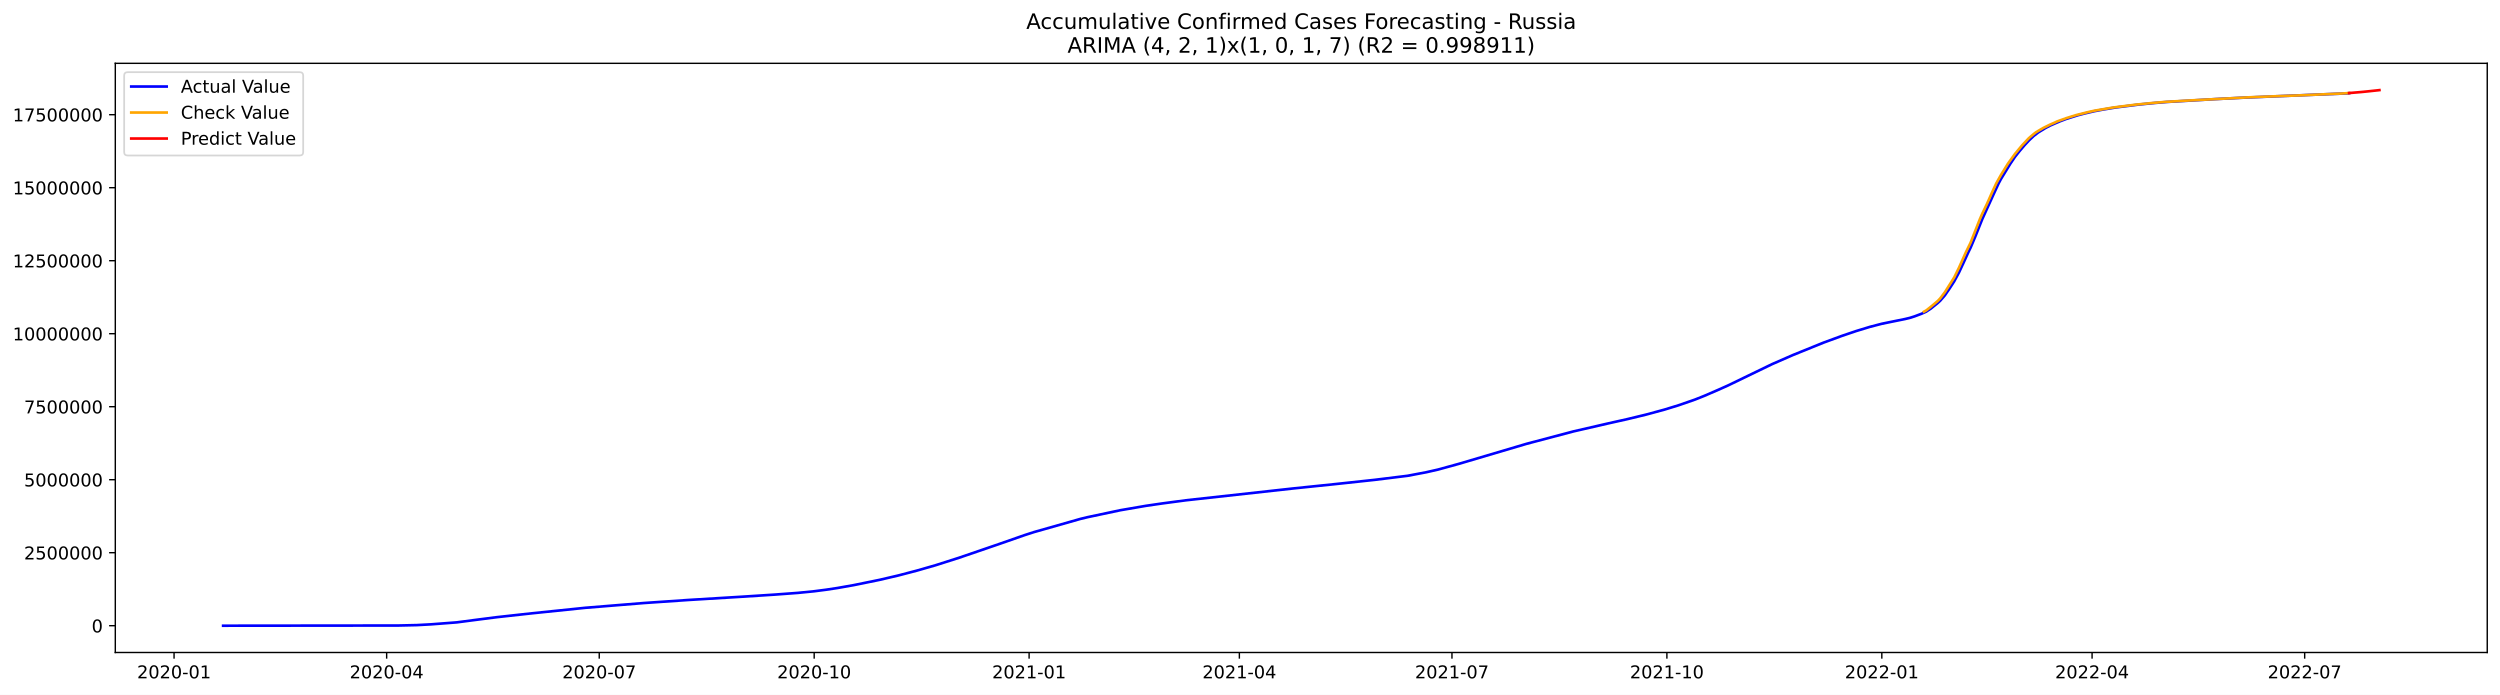
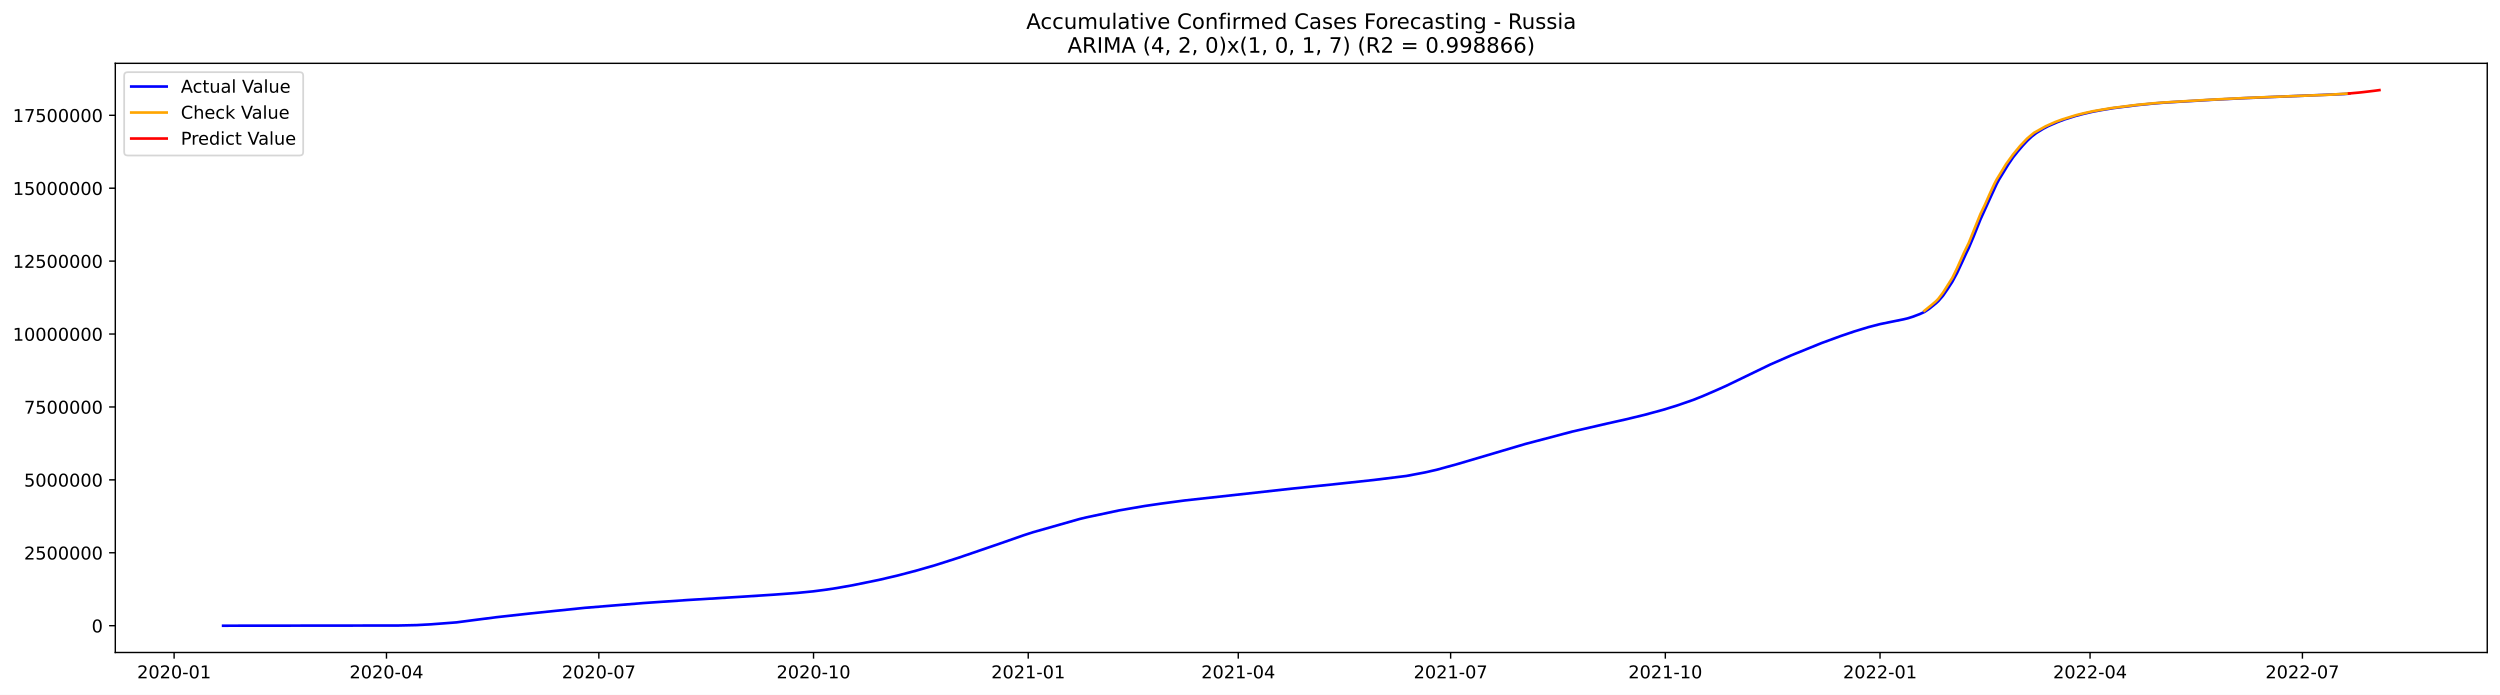
<svg xmlns="http://www.w3.org/2000/svg" xmlns:xlink="http://www.w3.org/1999/xlink" width="1411.5pt" height="392.274pt" viewBox="0 0 1411.5 392.274" version="1.1">
  <defs>
    <style type="text/css">*{stroke-linejoin: round; stroke-linecap: butt}</style>
  </defs>
  <g id="figure_1">
    <g id="patch_1">
      <path d="M 0 392.274  L 1411.5 392.274  L 1411.5 0  L 0 0  z " style="fill: #ffffff" />
    </g>
    <g id="axes_1">
      <g id="patch_2">
        <path d="M 65.1 368.396  L 1404.3 368.396  L 1404.3 35.755  L 65.1 35.755  z " style="fill: #ffffff" />
      </g>
      <g id="matplotlib.axis_1">
        <g id="xtick_1">
          <g id="line2d_1">
            <defs>
-               <path id="m0bbd77e7fe" d="M 0 0  L 0 3.5  " style="stroke: #000000; stroke-width: 0.8" />
+               <path id="m49a65be662" d="M 0 0  L 0 3.5  " style="stroke: #000000; stroke-width: 0.8" />
            </defs>
            <g>
-               <use xlink:href="#m0bbd77e7fe" x="98.273" y="368.396" style="stroke: #000000; stroke-width: 0.8" />
+               <use xlink:href="#m49a65be662" x="98.303" y="368.396" style="stroke: #000000; stroke-width: 0.8" />
            </g>
          </g>
          <g id="text_1">
-             <g transform="translate(77.38192 382.9939)scale(0.1 -0.1)">
+             <g transform="translate(77.4119 382.9939)scale(0.1 -0.1)">
              <defs>
                <path id="DejaVuSans-32" d="M 1228 531  L 3431 531  L 3431 0  L 469 0  L 469 531  Q 828 903 1448 1529  Q 2069 2156 2228 2338  Q 2531 2678 2651 2914  Q 2772 3150 2772 3378  Q 2772 3750 2511 3984  Q 2250 4219 1831 4219  Q 1534 4219 1204 4116  Q 875 4013 500 3803  L 500 4441  Q 881 4594 1212 4672  Q 1544 4750 1819 4750  Q 2544 4750 2975 4387  Q 3406 4025 3406 3419  Q 3406 3131 3298 2873  Q 3191 2616 2906 2266  Q 2828 2175 2409 1742  Q 1991 1309 1228 531  z " transform="scale(0.015625)" />
                <path id="DejaVuSans-30" d="M 2034 4250  Q 1547 4250 1301 3770  Q 1056 3291 1056 2328  Q 1056 1369 1301 889  Q 1547 409 2034 409  Q 2525 409 2770 889  Q 3016 1369 3016 2328  Q 3016 3291 2770 3770  Q 2525 4250 2034 4250  z M 2034 4750  Q 2819 4750 3233 4129  Q 3647 3509 3647 2328  Q 3647 1150 3233 529  Q 2819 -91 2034 -91  Q 1250 -91 836 529  Q 422 1150 422 2328  Q 422 3509 836 4129  Q 1250 4750 2034 4750  z " transform="scale(0.015625)" />
                <path id="DejaVuSans-2d" d="M 313 2009  L 1997 2009  L 1997 1497  L 313 1497  L 313 2009  z " transform="scale(0.015625)" />
                <path id="DejaVuSans-31" d="M 794 531  L 1825 531  L 1825 4091  L 703 3866  L 703 4441  L 1819 4666  L 2450 4666  L 2450 531  L 3481 531  L 3481 0  L 794 0  L 794 531  z " transform="scale(0.015625)" />
              </defs>
              <use xlink:href="#DejaVuSans-32" />
              <use xlink:href="#DejaVuSans-30" x="63.623" />
              <use xlink:href="#DejaVuSans-32" x="127.246" />
              <use xlink:href="#DejaVuSans-30" x="190.869" />
              <use xlink:href="#DejaVuSans-2d" x="254.492" />
              <use xlink:href="#DejaVuSans-30" x="290.576" />
              <use xlink:href="#DejaVuSans-31" x="354.199" />
            </g>
          </g>
        </g>
        <g id="xtick_2">
          <g id="line2d_2">
            <g>
-               <use xlink:href="#m0bbd77e7fe" x="218.304" y="368.396" style="stroke: #000000; stroke-width: 0.8" />
+               <use xlink:href="#m49a65be662" x="218.204" y="368.396" style="stroke: #000000; stroke-width: 0.8" />
            </g>
          </g>
          <g id="text_2">
-             <g transform="translate(197.4127 382.9939)scale(0.1 -0.1)">
+             <g transform="translate(197.3127 382.9939)scale(0.1 -0.1)">
              <defs>
                <path id="DejaVuSans-34" d="M 2419 4116  L 825 1625  L 2419 1625  L 2419 4116  z M 2253 4666  L 3047 4666  L 3047 1625  L 3713 1625  L 3713 1100  L 3047 1100  L 3047 0  L 2419 0  L 2419 1100  L 313 1100  L 313 1709  L 2253 4666  z " transform="scale(0.015625)" />
              </defs>
              <use xlink:href="#DejaVuSans-32" />
              <use xlink:href="#DejaVuSans-30" x="63.623" />
              <use xlink:href="#DejaVuSans-32" x="127.246" />
              <use xlink:href="#DejaVuSans-30" x="190.869" />
              <use xlink:href="#DejaVuSans-2d" x="254.492" />
              <use xlink:href="#DejaVuSans-30" x="290.576" />
              <use xlink:href="#DejaVuSans-34" x="354.199" />
            </g>
          </g>
        </g>
        <g id="xtick_3">
          <g id="line2d_3">
            <g>
-               <use xlink:href="#m0bbd77e7fe" x="338.335" y="368.396" style="stroke: #000000; stroke-width: 0.8" />
+               <use xlink:href="#m49a65be662" x="338.105" y="368.396" style="stroke: #000000; stroke-width: 0.8" />
            </g>
          </g>
          <g id="text_3">
-             <g transform="translate(317.4434 382.9939)scale(0.1 -0.1)">
+             <g transform="translate(317.2136 382.9939)scale(0.1 -0.1)">
              <defs>
                <path id="DejaVuSans-37" d="M 525 4666  L 3525 4666  L 3525 4397  L 1831 0  L 1172 0  L 2766 4134  L 525 4134  L 525 4666  z " transform="scale(0.015625)" />
              </defs>
              <use xlink:href="#DejaVuSans-32" />
              <use xlink:href="#DejaVuSans-30" x="63.623" />
              <use xlink:href="#DejaVuSans-32" x="127.246" />
              <use xlink:href="#DejaVuSans-30" x="190.869" />
              <use xlink:href="#DejaVuSans-2d" x="254.492" />
              <use xlink:href="#DejaVuSans-30" x="290.576" />
              <use xlink:href="#DejaVuSans-37" x="354.199" />
            </g>
          </g>
        </g>
        <g id="xtick_4">
          <g id="line2d_4">
            <g>
-               <use xlink:href="#m0bbd77e7fe" x="459.685" y="368.396" style="stroke: #000000; stroke-width: 0.8" />
+               <use xlink:href="#m49a65be662" x="459.323" y="368.396" style="stroke: #000000; stroke-width: 0.8" />
            </g>
          </g>
          <g id="text_4">
-             <g transform="translate(438.7931 382.9939)scale(0.1 -0.1)">
+             <g transform="translate(438.432 382.9939)scale(0.1 -0.1)">
              <use xlink:href="#DejaVuSans-32" />
              <use xlink:href="#DejaVuSans-30" x="63.623" />
              <use xlink:href="#DejaVuSans-32" x="127.246" />
              <use xlink:href="#DejaVuSans-30" x="190.869" />
              <use xlink:href="#DejaVuSans-2d" x="254.492" />
              <use xlink:href="#DejaVuSans-31" x="290.576" />
              <use xlink:href="#DejaVuSans-30" x="354.199" />
            </g>
          </g>
        </g>
        <g id="xtick_5">
          <g id="line2d_5">
            <g>
-               <use xlink:href="#m0bbd77e7fe" x="581.034" y="368.396" style="stroke: #000000; stroke-width: 0.8" />
+               <use xlink:href="#m49a65be662" x="580.542" y="368.396" style="stroke: #000000; stroke-width: 0.8" />
            </g>
          </g>
          <g id="text_5">
-             <g transform="translate(560.1429 382.9939)scale(0.1 -0.1)">
+             <g transform="translate(559.6504 382.9939)scale(0.1 -0.1)">
              <use xlink:href="#DejaVuSans-32" />
              <use xlink:href="#DejaVuSans-30" x="63.623" />
              <use xlink:href="#DejaVuSans-32" x="127.246" />
              <use xlink:href="#DejaVuSans-31" x="190.869" />
              <use xlink:href="#DejaVuSans-2d" x="254.492" />
              <use xlink:href="#DejaVuSans-30" x="290.576" />
              <use xlink:href="#DejaVuSans-31" x="354.199" />
            </g>
          </g>
        </g>
        <g id="xtick_6">
          <g id="line2d_6">
            <g>
-               <use xlink:href="#m0bbd77e7fe" x="699.746" y="368.396" style="stroke: #000000; stroke-width: 0.8" />
+               <use xlink:href="#m49a65be662" x="699.125" y="368.396" style="stroke: #000000; stroke-width: 0.8" />
            </g>
          </g>
          <g id="text_6">
-             <g transform="translate(678.8546 382.9939)scale(0.1 -0.1)">
+             <g transform="translate(678.2336 382.9939)scale(0.1 -0.1)">
              <use xlink:href="#DejaVuSans-32" />
              <use xlink:href="#DejaVuSans-30" x="63.623" />
              <use xlink:href="#DejaVuSans-32" x="127.246" />
              <use xlink:href="#DejaVuSans-31" x="190.869" />
              <use xlink:href="#DejaVuSans-2d" x="254.492" />
              <use xlink:href="#DejaVuSans-30" x="290.576" />
              <use xlink:href="#DejaVuSans-34" x="354.199" />
            </g>
          </g>
        </g>
        <g id="xtick_7">
          <g id="line2d_7">
            <g>
-               <use xlink:href="#m0bbd77e7fe" x="819.777" y="368.396" style="stroke: #000000; stroke-width: 0.8" />
+               <use xlink:href="#m49a65be662" x="819.026" y="368.396" style="stroke: #000000; stroke-width: 0.8" />
            </g>
          </g>
          <g id="text_7">
-             <g transform="translate(798.8853 382.9939)scale(0.1 -0.1)">
+             <g transform="translate(798.1345 382.9939)scale(0.1 -0.1)">
              <use xlink:href="#DejaVuSans-32" />
              <use xlink:href="#DejaVuSans-30" x="63.623" />
              <use xlink:href="#DejaVuSans-32" x="127.246" />
              <use xlink:href="#DejaVuSans-31" x="190.869" />
              <use xlink:href="#DejaVuSans-2d" x="254.492" />
              <use xlink:href="#DejaVuSans-30" x="290.576" />
              <use xlink:href="#DejaVuSans-37" x="354.199" />
            </g>
          </g>
        </g>
        <g id="xtick_8">
          <g id="line2d_8">
            <g>
-               <use xlink:href="#m0bbd77e7fe" x="941.126" y="368.396" style="stroke: #000000; stroke-width: 0.8" />
+               <use xlink:href="#m49a65be662" x="940.244" y="368.396" style="stroke: #000000; stroke-width: 0.8" />
            </g>
          </g>
          <g id="text_8">
-             <g transform="translate(920.2351 382.9939)scale(0.1 -0.1)">
+             <g transform="translate(919.3529 382.9939)scale(0.1 -0.1)">
              <use xlink:href="#DejaVuSans-32" />
              <use xlink:href="#DejaVuSans-30" x="63.623" />
              <use xlink:href="#DejaVuSans-32" x="127.246" />
              <use xlink:href="#DejaVuSans-31" x="190.869" />
              <use xlink:href="#DejaVuSans-2d" x="254.492" />
              <use xlink:href="#DejaVuSans-31" x="290.576" />
              <use xlink:href="#DejaVuSans-30" x="354.199" />
            </g>
          </g>
        </g>
        <g id="xtick_9">
          <g id="line2d_9">
            <g>
-               <use xlink:href="#m0bbd77e7fe" x="1062.476" y="368.396" style="stroke: #000000; stroke-width: 0.8" />
+               <use xlink:href="#m49a65be662" x="1061.463" y="368.396" style="stroke: #000000; stroke-width: 0.8" />
            </g>
          </g>
          <g id="text_9">
-             <g transform="translate(1041.585 382.9939)scale(0.1 -0.1)">
+             <g transform="translate(1040.571 382.9939)scale(0.1 -0.1)">
              <use xlink:href="#DejaVuSans-32" />
              <use xlink:href="#DejaVuSans-30" x="63.623" />
              <use xlink:href="#DejaVuSans-32" x="127.246" />
              <use xlink:href="#DejaVuSans-32" x="190.869" />
              <use xlink:href="#DejaVuSans-2d" x="254.492" />
              <use xlink:href="#DejaVuSans-30" x="290.576" />
              <use xlink:href="#DejaVuSans-31" x="354.199" />
            </g>
          </g>
        </g>
        <g id="xtick_10">
          <g id="line2d_10">
            <g>
-               <use xlink:href="#m0bbd77e7fe" x="1181.188" y="368.396" style="stroke: #000000; stroke-width: 0.8" />
+               <use xlink:href="#m49a65be662" x="1180.046" y="368.396" style="stroke: #000000; stroke-width: 0.8" />
            </g>
          </g>
          <g id="text_10">
-             <g transform="translate(1160.297 382.9939)scale(0.1 -0.1)">
+             <g transform="translate(1159.155 382.9939)scale(0.1 -0.1)">
              <use xlink:href="#DejaVuSans-32" />
              <use xlink:href="#DejaVuSans-30" x="63.623" />
              <use xlink:href="#DejaVuSans-32" x="127.246" />
              <use xlink:href="#DejaVuSans-32" x="190.869" />
              <use xlink:href="#DejaVuSans-2d" x="254.492" />
              <use xlink:href="#DejaVuSans-30" x="290.576" />
              <use xlink:href="#DejaVuSans-34" x="354.199" />
            </g>
          </g>
        </g>
        <g id="xtick_11">
          <g id="line2d_11">
            <g>
-               <use xlink:href="#m0bbd77e7fe" x="1301.219" y="368.396" style="stroke: #000000; stroke-width: 0.8" />
+               <use xlink:href="#m49a65be662" x="1299.947" y="368.396" style="stroke: #000000; stroke-width: 0.8" />
            </g>
          </g>
          <g id="text_11">
-             <g transform="translate(1280.327 382.9939)scale(0.1 -0.1)">
+             <g transform="translate(1279.055 382.9939)scale(0.1 -0.1)">
              <use xlink:href="#DejaVuSans-32" />
              <use xlink:href="#DejaVuSans-30" x="63.623" />
              <use xlink:href="#DejaVuSans-32" x="127.246" />
              <use xlink:href="#DejaVuSans-32" x="190.869" />
              <use xlink:href="#DejaVuSans-2d" x="254.492" />
              <use xlink:href="#DejaVuSans-30" x="290.576" />
              <use xlink:href="#DejaVuSans-37" x="354.199" />
            </g>
          </g>
        </g>
      </g>
      <g id="matplotlib.axis_2">
        <g id="ytick_1">
          <g id="line2d_12">
            <defs>
-               <path id="m7cc5fd2a52" d="M 0 0  L -3.5 0  " style="stroke: #000000; stroke-width: 0.8" />
+               <path id="m149167e30e" d="M 0 0  L -3.5 0  " style="stroke: #000000; stroke-width: 0.8" />
            </defs>
            <g>
-               <use xlink:href="#m7cc5fd2a52" x="65.1" y="353.276" style="stroke: #000000; stroke-width: 0.8" />
+               <use xlink:href="#m149167e30e" x="65.1" y="353.276" style="stroke: #000000; stroke-width: 0.8" />
            </g>
          </g>
          <g id="text_12">
            <g transform="translate(51.7375 357.0747)scale(0.1 -0.1)">
              <use xlink:href="#DejaVuSans-30" />
            </g>
          </g>
        </g>
        <g id="ytick_2">
          <g id="line2d_13">
            <g>
-               <use xlink:href="#m7cc5fd2a52" x="65.1" y="312.057" style="stroke: #000000; stroke-width: 0.8" />
+               <use xlink:href="#m149167e30e" x="65.1" y="312.105" style="stroke: #000000; stroke-width: 0.8" />
            </g>
          </g>
          <g id="text_13">
-             <g transform="translate(13.5625 315.8561)scale(0.1 -0.1)">
+             <g transform="translate(13.5625 315.9047)scale(0.1 -0.1)">
              <defs>
                <path id="DejaVuSans-35" d="M 691 4666  L 3169 4666  L 3169 4134  L 1269 4134  L 1269 2991  Q 1406 3038 1543 3061  Q 1681 3084 1819 3084  Q 2600 3084 3056 2656  Q 3513 2228 3513 1497  Q 3513 744 3044 326  Q 2575 -91 1722 -91  Q 1428 -91 1123 -41  Q 819 9 494 109  L 494 744  Q 775 591 1075 516  Q 1375 441 1709 441  Q 2250 441 2565 725  Q 2881 1009 2881 1497  Q 2881 1984 2565 2268  Q 2250 2553 1709 2553  Q 1456 2553 1204 2497  Q 953 2441 691 2322  L 691 4666  z " transform="scale(0.015625)" />
              </defs>
              <use xlink:href="#DejaVuSans-32" />
              <use xlink:href="#DejaVuSans-35" x="63.623" />
              <use xlink:href="#DejaVuSans-30" x="127.246" />
              <use xlink:href="#DejaVuSans-30" x="190.869" />
              <use xlink:href="#DejaVuSans-30" x="254.492" />
              <use xlink:href="#DejaVuSans-30" x="318.115" />
              <use xlink:href="#DejaVuSans-30" x="381.738" />
            </g>
          </g>
        </g>
        <g id="ytick_3">
          <g id="line2d_14">
            <g>
-               <use xlink:href="#m7cc5fd2a52" x="65.1" y="270.838" style="stroke: #000000; stroke-width: 0.8" />
+               <use xlink:href="#m149167e30e" x="65.1" y="270.935" style="stroke: #000000; stroke-width: 0.8" />
            </g>
          </g>
          <g id="text_14">
-             <g transform="translate(13.5625 274.6375)scale(0.1 -0.1)">
+             <g transform="translate(13.5625 274.7347)scale(0.1 -0.1)">
              <use xlink:href="#DejaVuSans-35" />
              <use xlink:href="#DejaVuSans-30" x="63.623" />
              <use xlink:href="#DejaVuSans-30" x="127.246" />
              <use xlink:href="#DejaVuSans-30" x="190.869" />
              <use xlink:href="#DejaVuSans-30" x="254.492" />
              <use xlink:href="#DejaVuSans-30" x="318.115" />
              <use xlink:href="#DejaVuSans-30" x="381.738" />
            </g>
          </g>
        </g>
        <g id="ytick_4">
          <g id="line2d_15">
            <g>
-               <use xlink:href="#m7cc5fd2a52" x="65.1" y="229.62" style="stroke: #000000; stroke-width: 0.8" />
+               <use xlink:href="#m149167e30e" x="65.1" y="229.765" style="stroke: #000000; stroke-width: 0.8" />
            </g>
          </g>
          <g id="text_15">
-             <g transform="translate(13.5625 233.4188)scale(0.1 -0.1)">
+             <g transform="translate(13.5625 233.5647)scale(0.1 -0.1)">
              <use xlink:href="#DejaVuSans-37" />
              <use xlink:href="#DejaVuSans-35" x="63.623" />
              <use xlink:href="#DejaVuSans-30" x="127.246" />
              <use xlink:href="#DejaVuSans-30" x="190.869" />
              <use xlink:href="#DejaVuSans-30" x="254.492" />
              <use xlink:href="#DejaVuSans-30" x="318.115" />
              <use xlink:href="#DejaVuSans-30" x="381.738" />
            </g>
          </g>
        </g>
        <g id="ytick_5">
          <g id="line2d_16">
            <g>
-               <use xlink:href="#m7cc5fd2a52" x="65.1" y="188.401" style="stroke: #000000; stroke-width: 0.8" />
+               <use xlink:href="#m149167e30e" x="65.1" y="188.595" style="stroke: #000000; stroke-width: 0.8" />
            </g>
          </g>
          <g id="text_16">
-             <g transform="translate(7.2 192.2002)scale(0.1 -0.1)">
+             <g transform="translate(7.2 192.3946)scale(0.1 -0.1)">
              <use xlink:href="#DejaVuSans-31" />
              <use xlink:href="#DejaVuSans-30" x="63.623" />
              <use xlink:href="#DejaVuSans-30" x="127.246" />
              <use xlink:href="#DejaVuSans-30" x="190.869" />
              <use xlink:href="#DejaVuSans-30" x="254.492" />
              <use xlink:href="#DejaVuSans-30" x="318.115" />
              <use xlink:href="#DejaVuSans-30" x="381.738" />
              <use xlink:href="#DejaVuSans-30" x="445.361" />
            </g>
          </g>
        </g>
        <g id="ytick_6">
          <g id="line2d_17">
            <g>
-               <use xlink:href="#m7cc5fd2a52" x="65.1" y="147.182" style="stroke: #000000; stroke-width: 0.8" />
+               <use xlink:href="#m149167e30e" x="65.1" y="147.425" style="stroke: #000000; stroke-width: 0.8" />
            </g>
          </g>
          <g id="text_17">
-             <g transform="translate(7.2 150.9815)scale(0.1 -0.1)">
+             <g transform="translate(7.2 151.2246)scale(0.1 -0.1)">
              <use xlink:href="#DejaVuSans-31" />
              <use xlink:href="#DejaVuSans-32" x="63.623" />
              <use xlink:href="#DejaVuSans-35" x="127.246" />
              <use xlink:href="#DejaVuSans-30" x="190.869" />
              <use xlink:href="#DejaVuSans-30" x="254.492" />
              <use xlink:href="#DejaVuSans-30" x="318.115" />
              <use xlink:href="#DejaVuSans-30" x="381.738" />
              <use xlink:href="#DejaVuSans-30" x="445.361" />
            </g>
          </g>
        </g>
        <g id="ytick_7">
          <g id="line2d_18">
            <g>
-               <use xlink:href="#m7cc5fd2a52" x="65.1" y="105.964" style="stroke: #000000; stroke-width: 0.8" />
+               <use xlink:href="#m149167e30e" x="65.1" y="106.255" style="stroke: #000000; stroke-width: 0.8" />
            </g>
          </g>
          <g id="text_18">
-             <g transform="translate(7.2 109.7629)scale(0.1 -0.1)">
+             <g transform="translate(7.2 110.0546)scale(0.1 -0.1)">
              <use xlink:href="#DejaVuSans-31" />
              <use xlink:href="#DejaVuSans-35" x="63.623" />
              <use xlink:href="#DejaVuSans-30" x="127.246" />
              <use xlink:href="#DejaVuSans-30" x="190.869" />
              <use xlink:href="#DejaVuSans-30" x="254.492" />
              <use xlink:href="#DejaVuSans-30" x="318.115" />
              <use xlink:href="#DejaVuSans-30" x="381.738" />
              <use xlink:href="#DejaVuSans-30" x="445.361" />
            </g>
          </g>
        </g>
        <g id="ytick_8">
          <g id="line2d_19">
            <g>
-               <use xlink:href="#m7cc5fd2a52" x="65.1" y="64.745" style="stroke: #000000; stroke-width: 0.8" />
+               <use xlink:href="#m149167e30e" x="65.1" y="65.085" style="stroke: #000000; stroke-width: 0.8" />
            </g>
          </g>
          <g id="text_19">
-             <g transform="translate(7.2 68.54428)scale(0.1 -0.1)">
+             <g transform="translate(7.2 68.88458)scale(0.1 -0.1)">
              <use xlink:href="#DejaVuSans-31" />
              <use xlink:href="#DejaVuSans-37" x="63.623" />
              <use xlink:href="#DejaVuSans-35" x="127.246" />
              <use xlink:href="#DejaVuSans-30" x="190.869" />
              <use xlink:href="#DejaVuSans-30" x="254.492" />
              <use xlink:href="#DejaVuSans-30" x="318.115" />
              <use xlink:href="#DejaVuSans-30" x="381.738" />
              <use xlink:href="#DejaVuSans-30" x="445.361" />
            </g>
          </g>
        </g>
      </g>
      <g id="line2d_20">
-         <path d="M 125.973 353.276  L 224.899 353.171  L 235.451 352.928  L 243.365 352.499  L 257.875 351.389  L 267.108 350.178  L 280.298 348.483  L 300.083 346.298  L 330.421 343.166  L 363.396 340.478  L 388.458 338.757  L 418.795 336.913  L 437.261 335.726  L 450.451 334.744  L 459.685 333.826  L 466.28 332.975  L 472.875 331.979  L 482.108 330.344  L 496.617 327.383  L 507.169 324.916  L 517.721 322.15  L 528.274 319.116  L 541.464 314.907  L 558.611 309.042  L 563.887 307.232  L 578.396 302.164  L 583.672 300.454  L 610.053 292.957  L 614.01 292.004  L 632.476 288.085  L 646.985 285.588  L 656.218 284.24  L 669.409 282.482  L 730.083 275.785  L 753.826 273.327  L 776.249 270.911  L 794.715 268.63  L 805.268 266.63  L 811.863 265.133  L 823.734 261.866  L 861.985 250.551  L 888.366 243.576  L 908.151 239.02  L 918.703 236.663  L 929.255 234.112  L 939.807 231.25  L 947.722 228.813  L 956.955 225.615  L 962.231 223.511  L 970.145 220.085  L 975.421 217.733  L 1000.482 205.612  L 1012.354 200.422  L 1029.501 193.472  L 1040.053 189.602  L 1047.967 186.918  L 1055.881 184.505  L 1062.476 182.795  L 1067.752 181.712  L 1075.666 180.106  L 1078.304 179.467  L 1080.942 178.633  L 1084.9 177.143  L 1087.538 175.955  L 1090.176 174.209  L 1094.133 171.003  L 1095.452 169.781  L 1098.09 166.725  L 1100.728 162.889  L 1103.366 158.805  L 1106.004 153.931  L 1108.642 148.276  L 1111.28 142.52  L 1112.599 139.814  L 1115.237 133.597  L 1119.194 123.705  L 1125.789 109.221  L 1128.427 103.527  L 1129.746 101.057  L 1135.022 92.451  L 1137.66 88.555  L 1140.298 85.228  L 1142.936 82.126  L 1145.574 79.262  L 1148.212 76.776  L 1150.85 74.743  L 1154.808 72.317  L 1157.446 70.931  L 1162.722 68.622  L 1166.679 67.119  L 1173.274 65.045  L 1177.231 64.013  L 1182.507 62.774  L 1187.783 61.789  L 1194.378 60.698  L 1207.568 59.027  L 1216.801 58.112  L 1223.397 57.562  L 1251.096 55.934  L 1268.243 55.063  L 1324.961 52.722  L 1326.28 52.629  L 1326.28 52.629  " clip-path="url(#pf37b212be3)" style="fill: none; stroke: #0000ff; stroke-width: 1.5; stroke-linecap: square" />
+         <path d="M 125.973 353.276  L 224.792 353.171  L 235.333 352.928  L 243.238 352.5  L 257.732 351.391  L 266.955 350.182  L 280.131 348.489  L 299.895 346.306  L 330.199 343.178  L 363.139 340.493  L 388.173 338.774  L 418.478 336.933  L 436.924 335.746  L 450.1 334.766  L 459.323 333.849  L 465.911 332.999  L 472.499 332.004  L 481.722 330.371  L 496.216 327.413  L 506.757 324.949  L 517.297 322.187  L 527.838 319.156  L 541.014 314.953  L 558.143 309.094  L 563.413 307.287  L 577.907 302.224  L 583.177 300.516  L 609.529 293.028  L 613.482 292.077  L 631.928 288.161  L 646.421 285.667  L 655.645 284.321  L 668.82 282.566  L 729.43 275.876  L 753.146 273.421  L 775.545 271.008  L 793.992 268.73  L 804.532 266.733  L 811.12 265.237  L 822.979 261.973  L 861.189 250.672  L 887.541 243.706  L 907.304 239.154  L 917.845 236.8  L 928.386 234.252  L 938.927 231.394  L 946.832 228.959  L 956.055 225.765  L 961.326 223.664  L 969.231 220.242  L 974.502 217.892  L 999.536 205.786  L 1011.394 200.602  L 1028.523 193.661  L 1039.064 189.795  L 1046.969 187.114  L 1054.875 184.704  L 1061.463 182.996  L 1066.733 181.915  L 1074.639 180.31  L 1077.274 179.672  L 1079.909 178.839  L 1083.862 177.351  L 1086.497 176.164  L 1089.132 174.42  L 1093.085 171.218  L 1094.402 169.998  L 1097.038 166.945  L 1099.673 163.114  L 1102.308 159.034  L 1104.943 154.166  L 1107.578 148.518  L 1110.214 142.768  L 1111.531 140.066  L 1114.166 133.856  L 1118.119 123.976  L 1124.707 109.509  L 1127.342 103.822  L 1128.66 101.354  L 1133.93 92.758  L 1136.565 88.868  L 1139.201 85.544  L 1141.836 82.446  L 1144.471 79.585  L 1147.106 77.102  L 1149.741 75.071  L 1153.694 72.649  L 1156.329 71.264  L 1161.6 68.958  L 1165.552 67.456  L 1172.14 65.385  L 1176.093 64.354  L 1181.364 63.117  L 1186.634 62.133  L 1193.222 61.043  L 1206.398 59.374  L 1215.621 58.46  L 1222.209 57.911  L 1249.878 56.284  L 1267.007 55.414  L 1323.663 53.076  L 1326.299 52.88  L 1326.299 52.88  " clip-path="url(#p5e684da35f)" style="fill: none; stroke: #0000ff; stroke-width: 1.5; stroke-linecap: square" />
      </g>
      <g id="line2d_21">
-         <path d="M 1086.219 175.986  L 1087.538 175.265  L 1090.176 173.186  L 1094.133 169.852  L 1095.452 168.453  L 1098.09 164.968  L 1103.366 156.614  L 1106.004 151.211  L 1109.961 142.401  L 1112.599 137.004  L 1117.875 123.627  L 1119.194 120.621  L 1121.832 115.158  L 1124.47 109.185  L 1127.108 103.485  L 1129.746 98.772  L 1133.703 92.377  L 1137.66 86.896  L 1141.617 82.128  L 1145.574 77.919  L 1148.212 75.681  L 1149.531 74.647  L 1153.489 72.312  L 1157.446 70.349  L 1160.084 69.222  L 1161.403 68.579  L 1166.679 66.688  L 1171.955 65.037  L 1178.55 63.379  L 1182.507 62.493  L 1193.059 60.696  L 1206.249 59.029  L 1214.163 58.242  L 1222.078 57.559  L 1233.949 56.843  L 1269.562 54.95  L 1285.39 54.318  L 1297.262 53.895  L 1322.323 52.79  L 1326.28 52.53  L 1326.28 52.53  " clip-path="url(#pf37b212be3)" style="fill: none; stroke: #ffa500; stroke-width: 1.5; stroke-linecap: square" />
+         <path d="M 1086.497 175.479  L 1090.45 172.289  L 1093.085 170.054  L 1094.402 168.684  L 1097.038 165.206  L 1102.308 156.879  L 1104.943 151.467  L 1108.896 142.612  L 1111.531 137.228  L 1118.119 120.909  L 1120.754 115.464  L 1123.389 109.482  L 1126.025 103.791  L 1127.342 101.292  L 1132.613 92.671  L 1136.565 87.219  L 1140.518 82.43  L 1144.471 78.261  L 1147.106 76.029  L 1148.424 74.952  L 1155.012 71.273  L 1160.282 68.921  L 1164.235 67.457  L 1172.14 65.02  L 1176.093 64.033  L 1181.364 62.836  L 1191.904 61.039  L 1206.398 59.229  L 1215.621 58.333  L 1222.209 57.818  L 1234.067 57.12  L 1247.243 56.343  L 1260.419 55.663  L 1274.913 55.018  L 1314.44 53.522  L 1326.299 52.769  L 1326.299 52.769  " clip-path="url(#p5e684da35f)" style="fill: none; stroke: #ffa500; stroke-width: 1.5; stroke-linecap: square" />
      </g>
      <g id="line2d_22">
-         <path d="M 1326.28 52.53  L 1327.599 52.426  L 1328.918 52.317  L 1330.237 52.205  L 1331.556 52.095  L 1332.875 51.987  L 1334.194 51.861  L 1335.513 51.728  L 1336.832 51.593  L 1338.151 51.453  L 1339.47 51.311  L 1340.789 51.169  L 1342.108 51.029  L 1343.427 50.876  " clip-path="url(#pf37b212be3)" style="fill: none; stroke: #ff0000; stroke-width: 1.5; stroke-linecap: square" />
+         <path d="M 1326.299 52.769  L 1327.616 52.652  L 1328.934 52.533  L 1330.251 52.413  L 1331.569 52.296  L 1332.887 52.16  L 1334.204 52.014  L 1335.522 51.862  L 1336.839 51.705  L 1338.157 51.546  L 1339.474 51.386  L 1340.792 51.227  L 1342.11 51.055  L 1343.427 50.876  " clip-path="url(#p5e684da35f)" style="fill: none; stroke: #ff0000; stroke-width: 1.5; stroke-linecap: square" />
      </g>
      <g id="patch_3">
        <path d="M 65.1 368.396  L 65.1 35.755  " style="fill: none; stroke: #000000; stroke-width: 0.8; stroke-linejoin: miter; stroke-linecap: square" />
      </g>
      <g id="patch_4">
        <path d="M 1404.3 368.396  L 1404.3 35.755  " style="fill: none; stroke: #000000; stroke-width: 0.8; stroke-linejoin: miter; stroke-linecap: square" />
      </g>
      <g id="patch_5">
        <path d="M 65.1 368.396  L 1404.3 368.396  " style="fill: none; stroke: #000000; stroke-width: 0.8; stroke-linejoin: miter; stroke-linecap: square" />
      </g>
      <g id="patch_6">
        <path d="M 65.1 35.755  L 1404.3 35.755  " style="fill: none; stroke: #000000; stroke-width: 0.8; stroke-linejoin: miter; stroke-linecap: square" />
      </g>
      <g id="text_20">
        <g transform="translate(579.4322 16.31812)scale(0.12 -0.12)">
          <defs>
            <path id="DejaVuSans-41" d="M 2188 4044  L 1331 1722  L 3047 1722  L 2188 4044  z M 1831 4666  L 2547 4666  L 4325 0  L 3669 0  L 3244 1197  L 1141 1197  L 716 0  L 50 0  L 1831 4666  z " transform="scale(0.015625)" />
            <path id="DejaVuSans-63" d="M 3122 3366  L 3122 2828  Q 2878 2963 2633 3030  Q 2388 3097 2138 3097  Q 1578 3097 1268 2742  Q 959 2388 959 1747  Q 959 1106 1268 751  Q 1578 397 2138 397  Q 2388 397 2633 464  Q 2878 531 3122 666  L 3122 134  Q 2881 22 2623 -34  Q 2366 -91 2075 -91  Q 1284 -91 818 406  Q 353 903 353 1747  Q 353 2603 823 3093  Q 1294 3584 2113 3584  Q 2378 3584 2631 3529  Q 2884 3475 3122 3366  z " transform="scale(0.015625)" />
            <path id="DejaVuSans-75" d="M 544 1381  L 544 3500  L 1119 3500  L 1119 1403  Q 1119 906 1312 657  Q 1506 409 1894 409  Q 2359 409 2629 706  Q 2900 1003 2900 1516  L 2900 3500  L 3475 3500  L 3475 0  L 2900 0  L 2900 538  Q 2691 219 2414 64  Q 2138 -91 1772 -91  Q 1169 -91 856 284  Q 544 659 544 1381  z M 1991 3584  L 1991 3584  z " transform="scale(0.015625)" />
            <path id="DejaVuSans-6d" d="M 3328 2828  Q 3544 3216 3844 3400  Q 4144 3584 4550 3584  Q 5097 3584 5394 3201  Q 5691 2819 5691 2113  L 5691 0  L 5113 0  L 5113 2094  Q 5113 2597 4934 2840  Q 4756 3084 4391 3084  Q 3944 3084 3684 2787  Q 3425 2491 3425 1978  L 3425 0  L 2847 0  L 2847 2094  Q 2847 2600 2669 2842  Q 2491 3084 2119 3084  Q 1678 3084 1418 2786  Q 1159 2488 1159 1978  L 1159 0  L 581 0  L 581 3500  L 1159 3500  L 1159 2956  Q 1356 3278 1631 3431  Q 1906 3584 2284 3584  Q 2666 3584 2933 3390  Q 3200 3197 3328 2828  z " transform="scale(0.015625)" />
            <path id="DejaVuSans-6c" d="M 603 4863  L 1178 4863  L 1178 0  L 603 0  L 603 4863  z " transform="scale(0.015625)" />
            <path id="DejaVuSans-61" d="M 2194 1759  Q 1497 1759 1228 1600  Q 959 1441 959 1056  Q 959 750 1161 570  Q 1363 391 1709 391  Q 2188 391 2477 730  Q 2766 1069 2766 1631  L 2766 1759  L 2194 1759  z M 3341 1997  L 3341 0  L 2766 0  L 2766 531  Q 2569 213 2275 61  Q 1981 -91 1556 -91  Q 1019 -91 701 211  Q 384 513 384 1019  Q 384 1609 779 1909  Q 1175 2209 1959 2209  L 2766 2209  L 2766 2266  Q 2766 2663 2505 2880  Q 2244 3097 1772 3097  Q 1472 3097 1187 3025  Q 903 2953 641 2809  L 641 3341  Q 956 3463 1253 3523  Q 1550 3584 1831 3584  Q 2591 3584 2966 3190  Q 3341 2797 3341 1997  z " transform="scale(0.015625)" />
            <path id="DejaVuSans-74" d="M 1172 4494  L 1172 3500  L 2356 3500  L 2356 3053  L 1172 3053  L 1172 1153  Q 1172 725 1289 603  Q 1406 481 1766 481  L 2356 481  L 2356 0  L 1766 0  Q 1100 0 847 248  Q 594 497 594 1153  L 594 3053  L 172 3053  L 172 3500  L 594 3500  L 594 4494  L 1172 4494  z " transform="scale(0.015625)" />
            <path id="DejaVuSans-69" d="M 603 3500  L 1178 3500  L 1178 0  L 603 0  L 603 3500  z M 603 4863  L 1178 4863  L 1178 4134  L 603 4134  L 603 4863  z " transform="scale(0.015625)" />
            <path id="DejaVuSans-76" d="M 191 3500  L 800 3500  L 1894 563  L 2988 3500  L 3597 3500  L 2284 0  L 1503 0  L 191 3500  z " transform="scale(0.015625)" />
            <path id="DejaVuSans-65" d="M 3597 1894  L 3597 1613  L 953 1613  Q 991 1019 1311 708  Q 1631 397 2203 397  Q 2534 397 2845 478  Q 3156 559 3463 722  L 3463 178  Q 3153 47 2828 -22  Q 2503 -91 2169 -91  Q 1331 -91 842 396  Q 353 884 353 1716  Q 353 2575 817 3079  Q 1281 3584 2069 3584  Q 2775 3584 3186 3129  Q 3597 2675 3597 1894  z M 3022 2063  Q 3016 2534 2758 2815  Q 2500 3097 2075 3097  Q 1594 3097 1305 2825  Q 1016 2553 972 2059  L 3022 2063  z " transform="scale(0.015625)" />
            <path id="DejaVuSans-20" transform="scale(0.015625)" />
            <path id="DejaVuSans-43" d="M 4122 4306  L 4122 3641  Q 3803 3938 3442 4084  Q 3081 4231 2675 4231  Q 1875 4231 1450 3742  Q 1025 3253 1025 2328  Q 1025 1406 1450 917  Q 1875 428 2675 428  Q 3081 428 3442 575  Q 3803 722 4122 1019  L 4122 359  Q 3791 134 3420 21  Q 3050 -91 2638 -91  Q 1578 -91 968 557  Q 359 1206 359 2328  Q 359 3453 968 4101  Q 1578 4750 2638 4750  Q 3056 4750 3426 4639  Q 3797 4528 4122 4306  z " transform="scale(0.015625)" />
            <path id="DejaVuSans-6f" d="M 1959 3097  Q 1497 3097 1228 2736  Q 959 2375 959 1747  Q 959 1119 1226 758  Q 1494 397 1959 397  Q 2419 397 2687 759  Q 2956 1122 2956 1747  Q 2956 2369 2687 2733  Q 2419 3097 1959 3097  z M 1959 3584  Q 2709 3584 3137 3096  Q 3566 2609 3566 1747  Q 3566 888 3137 398  Q 2709 -91 1959 -91  Q 1206 -91 779 398  Q 353 888 353 1747  Q 353 2609 779 3096  Q 1206 3584 1959 3584  z " transform="scale(0.015625)" />
            <path id="DejaVuSans-6e" d="M 3513 2113  L 3513 0  L 2938 0  L 2938 2094  Q 2938 2591 2744 2837  Q 2550 3084 2163 3084  Q 1697 3084 1428 2787  Q 1159 2491 1159 1978  L 1159 0  L 581 0  L 581 3500  L 1159 3500  L 1159 2956  Q 1366 3272 1645 3428  Q 1925 3584 2291 3584  Q 2894 3584 3203 3211  Q 3513 2838 3513 2113  z " transform="scale(0.015625)" />
            <path id="DejaVuSans-66" d="M 2375 4863  L 2375 4384  L 1825 4384  Q 1516 4384 1395 4259  Q 1275 4134 1275 3809  L 1275 3500  L 2222 3500  L 2222 3053  L 1275 3053  L 1275 0  L 697 0  L 697 3053  L 147 3053  L 147 3500  L 697 3500  L 697 3744  Q 697 4328 969 4595  Q 1241 4863 1831 4863  L 2375 4863  z " transform="scale(0.015625)" />
            <path id="DejaVuSans-72" d="M 2631 2963  Q 2534 3019 2420 3045  Q 2306 3072 2169 3072  Q 1681 3072 1420 2755  Q 1159 2438 1159 1844  L 1159 0  L 581 0  L 581 3500  L 1159 3500  L 1159 2956  Q 1341 3275 1631 3429  Q 1922 3584 2338 3584  Q 2397 3584 2469 3576  Q 2541 3569 2628 3553  L 2631 2963  z " transform="scale(0.015625)" />
            <path id="DejaVuSans-64" d="M 2906 2969  L 2906 4863  L 3481 4863  L 3481 0  L 2906 0  L 2906 525  Q 2725 213 2448 61  Q 2172 -91 1784 -91  Q 1150 -91 751 415  Q 353 922 353 1747  Q 353 2572 751 3078  Q 1150 3584 1784 3584  Q 2172 3584 2448 3432  Q 2725 3281 2906 2969  z M 947 1747  Q 947 1113 1208 752  Q 1469 391 1925 391  Q 2381 391 2643 752  Q 2906 1113 2906 1747  Q 2906 2381 2643 2742  Q 2381 3103 1925 3103  Q 1469 3103 1208 2742  Q 947 2381 947 1747  z " transform="scale(0.015625)" />
            <path id="DejaVuSans-73" d="M 2834 3397  L 2834 2853  Q 2591 2978 2328 3040  Q 2066 3103 1784 3103  Q 1356 3103 1142 2972  Q 928 2841 928 2578  Q 928 2378 1081 2264  Q 1234 2150 1697 2047  L 1894 2003  Q 2506 1872 2764 1633  Q 3022 1394 3022 966  Q 3022 478 2636 193  Q 2250 -91 1575 -91  Q 1294 -91 989 -36  Q 684 19 347 128  L 347 722  Q 666 556 975 473  Q 1284 391 1588 391  Q 1994 391 2212 530  Q 2431 669 2431 922  Q 2431 1156 2273 1281  Q 2116 1406 1581 1522  L 1381 1569  Q 847 1681 609 1914  Q 372 2147 372 2553  Q 372 3047 722 3315  Q 1072 3584 1716 3584  Q 2034 3584 2315 3537  Q 2597 3491 2834 3397  z " transform="scale(0.015625)" />
            <path id="DejaVuSans-46" d="M 628 4666  L 3309 4666  L 3309 4134  L 1259 4134  L 1259 2759  L 3109 2759  L 3109 2228  L 1259 2228  L 1259 0  L 628 0  L 628 4666  z " transform="scale(0.015625)" />
            <path id="DejaVuSans-67" d="M 2906 1791  Q 2906 2416 2648 2759  Q 2391 3103 1925 3103  Q 1463 3103 1205 2759  Q 947 2416 947 1791  Q 947 1169 1205 825  Q 1463 481 1925 481  Q 2391 481 2648 825  Q 2906 1169 2906 1791  z M 3481 434  Q 3481 -459 3084 -895  Q 2688 -1331 1869 -1331  Q 1566 -1331 1297 -1286  Q 1028 -1241 775 -1147  L 775 -588  Q 1028 -725 1275 -790  Q 1522 -856 1778 -856  Q 2344 -856 2625 -561  Q 2906 -266 2906 331  L 2906 616  Q 2728 306 2450 153  Q 2172 0 1784 0  Q 1141 0 747 490  Q 353 981 353 1791  Q 353 2603 747 3093  Q 1141 3584 1784 3584  Q 2172 3584 2450 3431  Q 2728 3278 2906 2969  L 2906 3500  L 3481 3500  L 3481 434  z " transform="scale(0.015625)" />
            <path id="DejaVuSans-52" d="M 2841 2188  Q 3044 2119 3236 1894  Q 3428 1669 3622 1275  L 4263 0  L 3584 0  L 2988 1197  Q 2756 1666 2539 1819  Q 2322 1972 1947 1972  L 1259 1972  L 1259 0  L 628 0  L 628 4666  L 2053 4666  Q 2853 4666 3247 4331  Q 3641 3997 3641 3322  Q 3641 2881 3436 2590  Q 3231 2300 2841 2188  z M 1259 4147  L 1259 2491  L 2053 2491  Q 2509 2491 2742 2702  Q 2975 2913 2975 3322  Q 2975 3731 2742 3939  Q 2509 4147 2053 4147  L 1259 4147  z " transform="scale(0.015625)" />
          </defs>
          <use xlink:href="#DejaVuSans-41" />
          <use xlink:href="#DejaVuSans-63" x="66.658" />
          <use xlink:href="#DejaVuSans-63" x="121.639" />
          <use xlink:href="#DejaVuSans-75" x="176.619" />
          <use xlink:href="#DejaVuSans-6d" x="239.998" />
          <use xlink:href="#DejaVuSans-75" x="337.41" />
          <use xlink:href="#DejaVuSans-6c" x="400.789" />
          <use xlink:href="#DejaVuSans-61" x="428.572" />
          <use xlink:href="#DejaVuSans-74" x="489.852" />
          <use xlink:href="#DejaVuSans-69" x="529.061" />
          <use xlink:href="#DejaVuSans-76" x="556.844" />
          <use xlink:href="#DejaVuSans-65" x="616.023" />
          <use xlink:href="#DejaVuSans-20" x="677.547" />
          <use xlink:href="#DejaVuSans-43" x="709.334" />
          <use xlink:href="#DejaVuSans-6f" x="779.158" />
          <use xlink:href="#DejaVuSans-6e" x="840.34" />
          <use xlink:href="#DejaVuSans-66" x="903.719" />
          <use xlink:href="#DejaVuSans-69" x="938.924" />
          <use xlink:href="#DejaVuSans-72" x="966.707" />
          <use xlink:href="#DejaVuSans-6d" x="1006.07" />
          <use xlink:href="#DejaVuSans-65" x="1103.482" />
          <use xlink:href="#DejaVuSans-64" x="1165.006" />
          <use xlink:href="#DejaVuSans-20" x="1228.482" />
          <use xlink:href="#DejaVuSans-43" x="1260.27" />
          <use xlink:href="#DejaVuSans-61" x="1330.094" />
          <use xlink:href="#DejaVuSans-73" x="1391.373" />
          <use xlink:href="#DejaVuSans-65" x="1443.473" />
          <use xlink:href="#DejaVuSans-73" x="1504.996" />
          <use xlink:href="#DejaVuSans-20" x="1557.096" />
          <use xlink:href="#DejaVuSans-46" x="1588.883" />
          <use xlink:href="#DejaVuSans-6f" x="1642.777" />
          <use xlink:href="#DejaVuSans-72" x="1703.959" />
          <use xlink:href="#DejaVuSans-65" x="1742.822" />
          <use xlink:href="#DejaVuSans-63" x="1804.346" />
          <use xlink:href="#DejaVuSans-61" x="1859.326" />
          <use xlink:href="#DejaVuSans-73" x="1920.605" />
          <use xlink:href="#DejaVuSans-74" x="1972.705" />
          <use xlink:href="#DejaVuSans-69" x="2011.914" />
          <use xlink:href="#DejaVuSans-6e" x="2039.697" />
          <use xlink:href="#DejaVuSans-67" x="2103.076" />
          <use xlink:href="#DejaVuSans-20" x="2166.553" />
          <use xlink:href="#DejaVuSans-2d" x="2198.34" />
          <use xlink:href="#DejaVuSans-20" x="2234.424" />
          <use xlink:href="#DejaVuSans-52" x="2266.211" />
          <use xlink:href="#DejaVuSans-75" x="2331.193" />
          <use xlink:href="#DejaVuSans-73" x="2394.572" />
          <use xlink:href="#DejaVuSans-73" x="2446.672" />
          <use xlink:href="#DejaVuSans-69" x="2498.771" />
          <use xlink:href="#DejaVuSans-61" x="2526.555" />
        </g>
        <g transform="translate(602.7159 29.7555)scale(0.12 -0.12)">
          <defs>
            <path id="DejaVuSans-49" d="M 628 4666  L 1259 4666  L 1259 0  L 628 0  L 628 4666  z " transform="scale(0.015625)" />
            <path id="DejaVuSans-4d" d="M 628 4666  L 1569 4666  L 2759 1491  L 3956 4666  L 4897 4666  L 4897 0  L 4281 0  L 4281 4097  L 3078 897  L 2444 897  L 1241 4097  L 1241 0  L 628 0  L 628 4666  z " transform="scale(0.015625)" />
            <path id="DejaVuSans-28" d="M 1984 4856  Q 1566 4138 1362 3434  Q 1159 2731 1159 2009  Q 1159 1288 1364 580  Q 1569 -128 1984 -844  L 1484 -844  Q 1016 -109 783 600  Q 550 1309 550 2009  Q 550 2706 781 3412  Q 1013 4119 1484 4856  L 1984 4856  z " transform="scale(0.015625)" />
            <path id="DejaVuSans-2c" d="M 750 794  L 1409 794  L 1409 256  L 897 -744  L 494 -744  L 750 256  L 750 794  z " transform="scale(0.015625)" />
            <path id="DejaVuSans-29" d="M 513 4856  L 1013 4856  Q 1481 4119 1714 3412  Q 1947 2706 1947 2009  Q 1947 1309 1714 600  Q 1481 -109 1013 -844  L 513 -844  Q 928 -128 1133 580  Q 1338 1288 1338 2009  Q 1338 2731 1133 3434  Q 928 4138 513 4856  z " transform="scale(0.015625)" />
            <path id="DejaVuSans-78" d="M 3513 3500  L 2247 1797  L 3578 0  L 2900 0  L 1881 1375  L 863 0  L 184 0  L 1544 1831  L 300 3500  L 978 3500  L 1906 2253  L 2834 3500  L 3513 3500  z " transform="scale(0.015625)" />
            <path id="DejaVuSans-3d" d="M 678 2906  L 4684 2906  L 4684 2381  L 678 2381  L 678 2906  z M 678 1631  L 4684 1631  L 4684 1100  L 678 1100  L 678 1631  z " transform="scale(0.015625)" />
            <path id="DejaVuSans-2e" d="M 684 794  L 1344 794  L 1344 0  L 684 0  L 684 794  z " transform="scale(0.015625)" />
            <path id="DejaVuSans-39" d="M 703 97  L 703 672  Q 941 559 1184 500  Q 1428 441 1663 441  Q 2288 441 2617 861  Q 2947 1281 2994 2138  Q 2813 1869 2534 1725  Q 2256 1581 1919 1581  Q 1219 1581 811 2004  Q 403 2428 403 3163  Q 403 3881 828 4315  Q 1253 4750 1959 4750  Q 2769 4750 3195 4129  Q 3622 3509 3622 2328  Q 3622 1225 3098 567  Q 2575 -91 1691 -91  Q 1453 -91 1209 -44  Q 966 3 703 97  z M 1959 2075  Q 2384 2075 2632 2365  Q 2881 2656 2881 3163  Q 2881 3666 2632 3958  Q 2384 4250 1959 4250  Q 1534 4250 1286 3958  Q 1038 3666 1038 3163  Q 1038 2656 1286 2365  Q 1534 2075 1959 2075  z " transform="scale(0.015625)" />
            <path id="DejaVuSans-38" d="M 2034 2216  Q 1584 2216 1326 1975  Q 1069 1734 1069 1313  Q 1069 891 1326 650  Q 1584 409 2034 409  Q 2484 409 2743 651  Q 3003 894 3003 1313  Q 3003 1734 2745 1975  Q 2488 2216 2034 2216  z M 1403 2484  Q 997 2584 770 2862  Q 544 3141 544 3541  Q 544 4100 942 4425  Q 1341 4750 2034 4750  Q 2731 4750 3128 4425  Q 3525 4100 3525 3541  Q 3525 3141 3298 2862  Q 3072 2584 2669 2484  Q 3125 2378 3379 2068  Q 3634 1759 3634 1313  Q 3634 634 3220 271  Q 2806 -91 2034 -91  Q 1263 -91 848 271  Q 434 634 434 1313  Q 434 1759 690 2068  Q 947 2378 1403 2484  z M 1172 3481  Q 1172 3119 1398 2916  Q 1625 2713 2034 2713  Q 2441 2713 2670 2916  Q 2900 3119 2900 3481  Q 2900 3844 2670 4047  Q 2441 4250 2034 4250  Q 1625 4250 1398 4047  Q 1172 3844 1172 3481  z " transform="scale(0.015625)" />
+             <path id="DejaVuSans-36" d="M 2113 2584  Q 1688 2584 1439 2293  Q 1191 2003 1191 1497  Q 1191 994 1439 701  Q 1688 409 2113 409  Q 2538 409 2786 701  Q 3034 994 3034 1497  Q 3034 2003 2786 2293  Q 2538 2584 2113 2584  z M 3366 4563  L 3366 3988  Q 3128 4100 2886 4159  Q 2644 4219 2406 4219  Q 1781 4219 1451 3797  Q 1122 3375 1075 2522  Q 1259 2794 1537 2939  Q 1816 3084 2150 3084  Q 2853 3084 3261 2657  Q 3669 2231 3669 1497  Q 3669 778 3244 343  Q 2819 -91 2113 -91  Q 1303 -91 875 529  Q 447 1150 447 2328  Q 447 3434 972 4092  Q 1497 4750 2381 4750  Q 2619 4750 2861 4703  Q 3103 4656 3366 4563  z " transform="scale(0.015625)" />
          </defs>
          <use xlink:href="#DejaVuSans-41" />
          <use xlink:href="#DejaVuSans-52" x="68.408" />
          <use xlink:href="#DejaVuSans-49" x="137.891" />
          <use xlink:href="#DejaVuSans-4d" x="167.383" />
          <use xlink:href="#DejaVuSans-41" x="253.662" />
          <use xlink:href="#DejaVuSans-20" x="322.07" />
          <use xlink:href="#DejaVuSans-28" x="353.857" />
          <use xlink:href="#DejaVuSans-34" x="392.871" />
          <use xlink:href="#DejaVuSans-2c" x="456.494" />
          <use xlink:href="#DejaVuSans-20" x="488.281" />
          <use xlink:href="#DejaVuSans-32" x="520.068" />
          <use xlink:href="#DejaVuSans-2c" x="583.691" />
          <use xlink:href="#DejaVuSans-20" x="615.479" />
-           <use xlink:href="#DejaVuSans-31" x="647.266" />
+           <use xlink:href="#DejaVuSans-30" x="647.266" />
          <use xlink:href="#DejaVuSans-29" x="710.889" />
          <use xlink:href="#DejaVuSans-78" x="749.902" />
          <use xlink:href="#DejaVuSans-28" x="809.082" />
          <use xlink:href="#DejaVuSans-31" x="848.096" />
          <use xlink:href="#DejaVuSans-2c" x="911.719" />
          <use xlink:href="#DejaVuSans-20" x="943.506" />
          <use xlink:href="#DejaVuSans-30" x="975.293" />
          <use xlink:href="#DejaVuSans-2c" x="1038.916" />
          <use xlink:href="#DejaVuSans-20" x="1070.703" />
          <use xlink:href="#DejaVuSans-31" x="1102.49" />
          <use xlink:href="#DejaVuSans-2c" x="1166.113" />
          <use xlink:href="#DejaVuSans-20" x="1197.9" />
          <use xlink:href="#DejaVuSans-37" x="1229.688" />
          <use xlink:href="#DejaVuSans-29" x="1293.311" />
          <use xlink:href="#DejaVuSans-20" x="1332.324" />
          <use xlink:href="#DejaVuSans-28" x="1364.111" />
          <use xlink:href="#DejaVuSans-52" x="1403.125" />
          <use xlink:href="#DejaVuSans-32" x="1472.607" />
          <use xlink:href="#DejaVuSans-20" x="1536.23" />
          <use xlink:href="#DejaVuSans-3d" x="1568.018" />
          <use xlink:href="#DejaVuSans-20" x="1651.807" />
          <use xlink:href="#DejaVuSans-30" x="1683.594" />
          <use xlink:href="#DejaVuSans-2e" x="1747.217" />
          <use xlink:href="#DejaVuSans-39" x="1779.004" />
          <use xlink:href="#DejaVuSans-39" x="1842.627" />
          <use xlink:href="#DejaVuSans-38" x="1906.25" />
-           <use xlink:href="#DejaVuSans-39" x="1969.873" />
-           <use xlink:href="#DejaVuSans-31" x="2033.496" />
-           <use xlink:href="#DejaVuSans-31" x="2097.119" />
+           <use xlink:href="#DejaVuSans-38" x="1969.873" />
+           <use xlink:href="#DejaVuSans-36" x="2033.496" />
+           <use xlink:href="#DejaVuSans-36" x="2097.119" />
          <use xlink:href="#DejaVuSans-29" x="2160.742" />
        </g>
      </g>
      <g id="legend_1">
        <g id="patch_7">
          <path d="M 72.1 87.79  L 169.18 87.79  Q 171.18 87.79 171.18 85.79  L 171.18 42.755  Q 171.18 40.755 169.18 40.755  L 72.1 40.755  Q 70.1 40.755 70.1 42.755  L 70.1 85.79  Q 70.1 87.79 72.1 87.79  z " style="fill: #ffffff; opacity: 0.8; stroke: #cccccc; stroke-linejoin: miter" />
        </g>
        <g id="line2d_23">
          <path d="M 74.1 48.854  L 84.1 48.854  L 94.1 48.854  " style="fill: none; stroke: #0000ff; stroke-width: 1.5; stroke-linecap: square" />
        </g>
        <g id="text_21">
          <g transform="translate(102.1 52.35394)scale(0.1 -0.1)">
            <defs>
              <path id="DejaVuSans-56" d="M 1831 0  L 50 4666  L 709 4666  L 2188 738  L 3669 4666  L 4325 4666  L 2547 0  L 1831 0  z " transform="scale(0.015625)" />
            </defs>
            <use xlink:href="#DejaVuSans-41" />
            <use xlink:href="#DejaVuSans-63" x="66.658" />
            <use xlink:href="#DejaVuSans-74" x="121.639" />
            <use xlink:href="#DejaVuSans-75" x="160.848" />
            <use xlink:href="#DejaVuSans-61" x="224.227" />
            <use xlink:href="#DejaVuSans-6c" x="285.506" />
            <use xlink:href="#DejaVuSans-20" x="313.289" />
            <use xlink:href="#DejaVuSans-56" x="345.076" />
            <use xlink:href="#DejaVuSans-61" x="405.734" />
            <use xlink:href="#DejaVuSans-6c" x="467.014" />
            <use xlink:href="#DejaVuSans-75" x="494.797" />
            <use xlink:href="#DejaVuSans-65" x="558.176" />
          </g>
        </g>
        <g id="line2d_24">
          <path d="M 74.1 63.532  L 84.1 63.532  L 94.1 63.532  " style="fill: none; stroke: #ffa500; stroke-width: 1.5; stroke-linecap: square" />
        </g>
        <g id="text_22">
          <g transform="translate(102.1 67.03206)scale(0.1 -0.1)">
            <defs>
              <path id="DejaVuSans-68" d="M 3513 2113  L 3513 0  L 2938 0  L 2938 2094  Q 2938 2591 2744 2837  Q 2550 3084 2163 3084  Q 1697 3084 1428 2787  Q 1159 2491 1159 1978  L 1159 0  L 581 0  L 581 4863  L 1159 4863  L 1159 2956  Q 1366 3272 1645 3428  Q 1925 3584 2291 3584  Q 2894 3584 3203 3211  Q 3513 2838 3513 2113  z " transform="scale(0.015625)" />
              <path id="DejaVuSans-6b" d="M 581 4863  L 1159 4863  L 1159 1991  L 2875 3500  L 3609 3500  L 1753 1863  L 3688 0  L 2938 0  L 1159 1709  L 1159 0  L 581 0  L 581 4863  z " transform="scale(0.015625)" />
            </defs>
            <use xlink:href="#DejaVuSans-43" />
            <use xlink:href="#DejaVuSans-68" x="69.824" />
            <use xlink:href="#DejaVuSans-65" x="133.203" />
            <use xlink:href="#DejaVuSans-63" x="194.727" />
            <use xlink:href="#DejaVuSans-6b" x="249.707" />
            <use xlink:href="#DejaVuSans-20" x="307.617" />
            <use xlink:href="#DejaVuSans-56" x="339.404" />
            <use xlink:href="#DejaVuSans-61" x="400.062" />
            <use xlink:href="#DejaVuSans-6c" x="461.342" />
            <use xlink:href="#DejaVuSans-75" x="489.125" />
            <use xlink:href="#DejaVuSans-65" x="552.504" />
          </g>
        </g>
        <g id="line2d_25">
          <path d="M 74.1 78.21  L 84.1 78.21  L 94.1 78.21  " style="fill: none; stroke: #ff0000; stroke-width: 1.5; stroke-linecap: square" />
        </g>
        <g id="text_23">
          <g transform="translate(102.1 81.71019)scale(0.1 -0.1)">
            <defs>
              <path id="DejaVuSans-50" d="M 1259 4147  L 1259 2394  L 2053 2394  Q 2494 2394 2734 2622  Q 2975 2850 2975 3272  Q 2975 3691 2734 3919  Q 2494 4147 2053 4147  L 1259 4147  z M 628 4666  L 2053 4666  Q 2838 4666 3239 4311  Q 3641 3956 3641 3272  Q 3641 2581 3239 2228  Q 2838 1875 2053 1875  L 1259 1875  L 1259 0  L 628 0  L 628 4666  z " transform="scale(0.015625)" />
            </defs>
            <use xlink:href="#DejaVuSans-50" />
            <use xlink:href="#DejaVuSans-72" x="58.553" />
            <use xlink:href="#DejaVuSans-65" x="97.416" />
            <use xlink:href="#DejaVuSans-64" x="158.939" />
            <use xlink:href="#DejaVuSans-69" x="222.416" />
            <use xlink:href="#DejaVuSans-63" x="250.199" />
            <use xlink:href="#DejaVuSans-74" x="305.18" />
            <use xlink:href="#DejaVuSans-20" x="344.389" />
            <use xlink:href="#DejaVuSans-56" x="376.176" />
            <use xlink:href="#DejaVuSans-61" x="436.834" />
            <use xlink:href="#DejaVuSans-6c" x="498.113" />
            <use xlink:href="#DejaVuSans-75" x="525.896" />
            <use xlink:href="#DejaVuSans-65" x="589.275" />
          </g>
        </g>
      </g>
    </g>
  </g>
  <defs>
-     <clipPath id="pf37b212be3">
+     <clipPath id="p5e684da35f">
      <rect x="65.1" y="35.755" width="1339.2" height="332.64" />
    </clipPath>
  </defs>
</svg>
